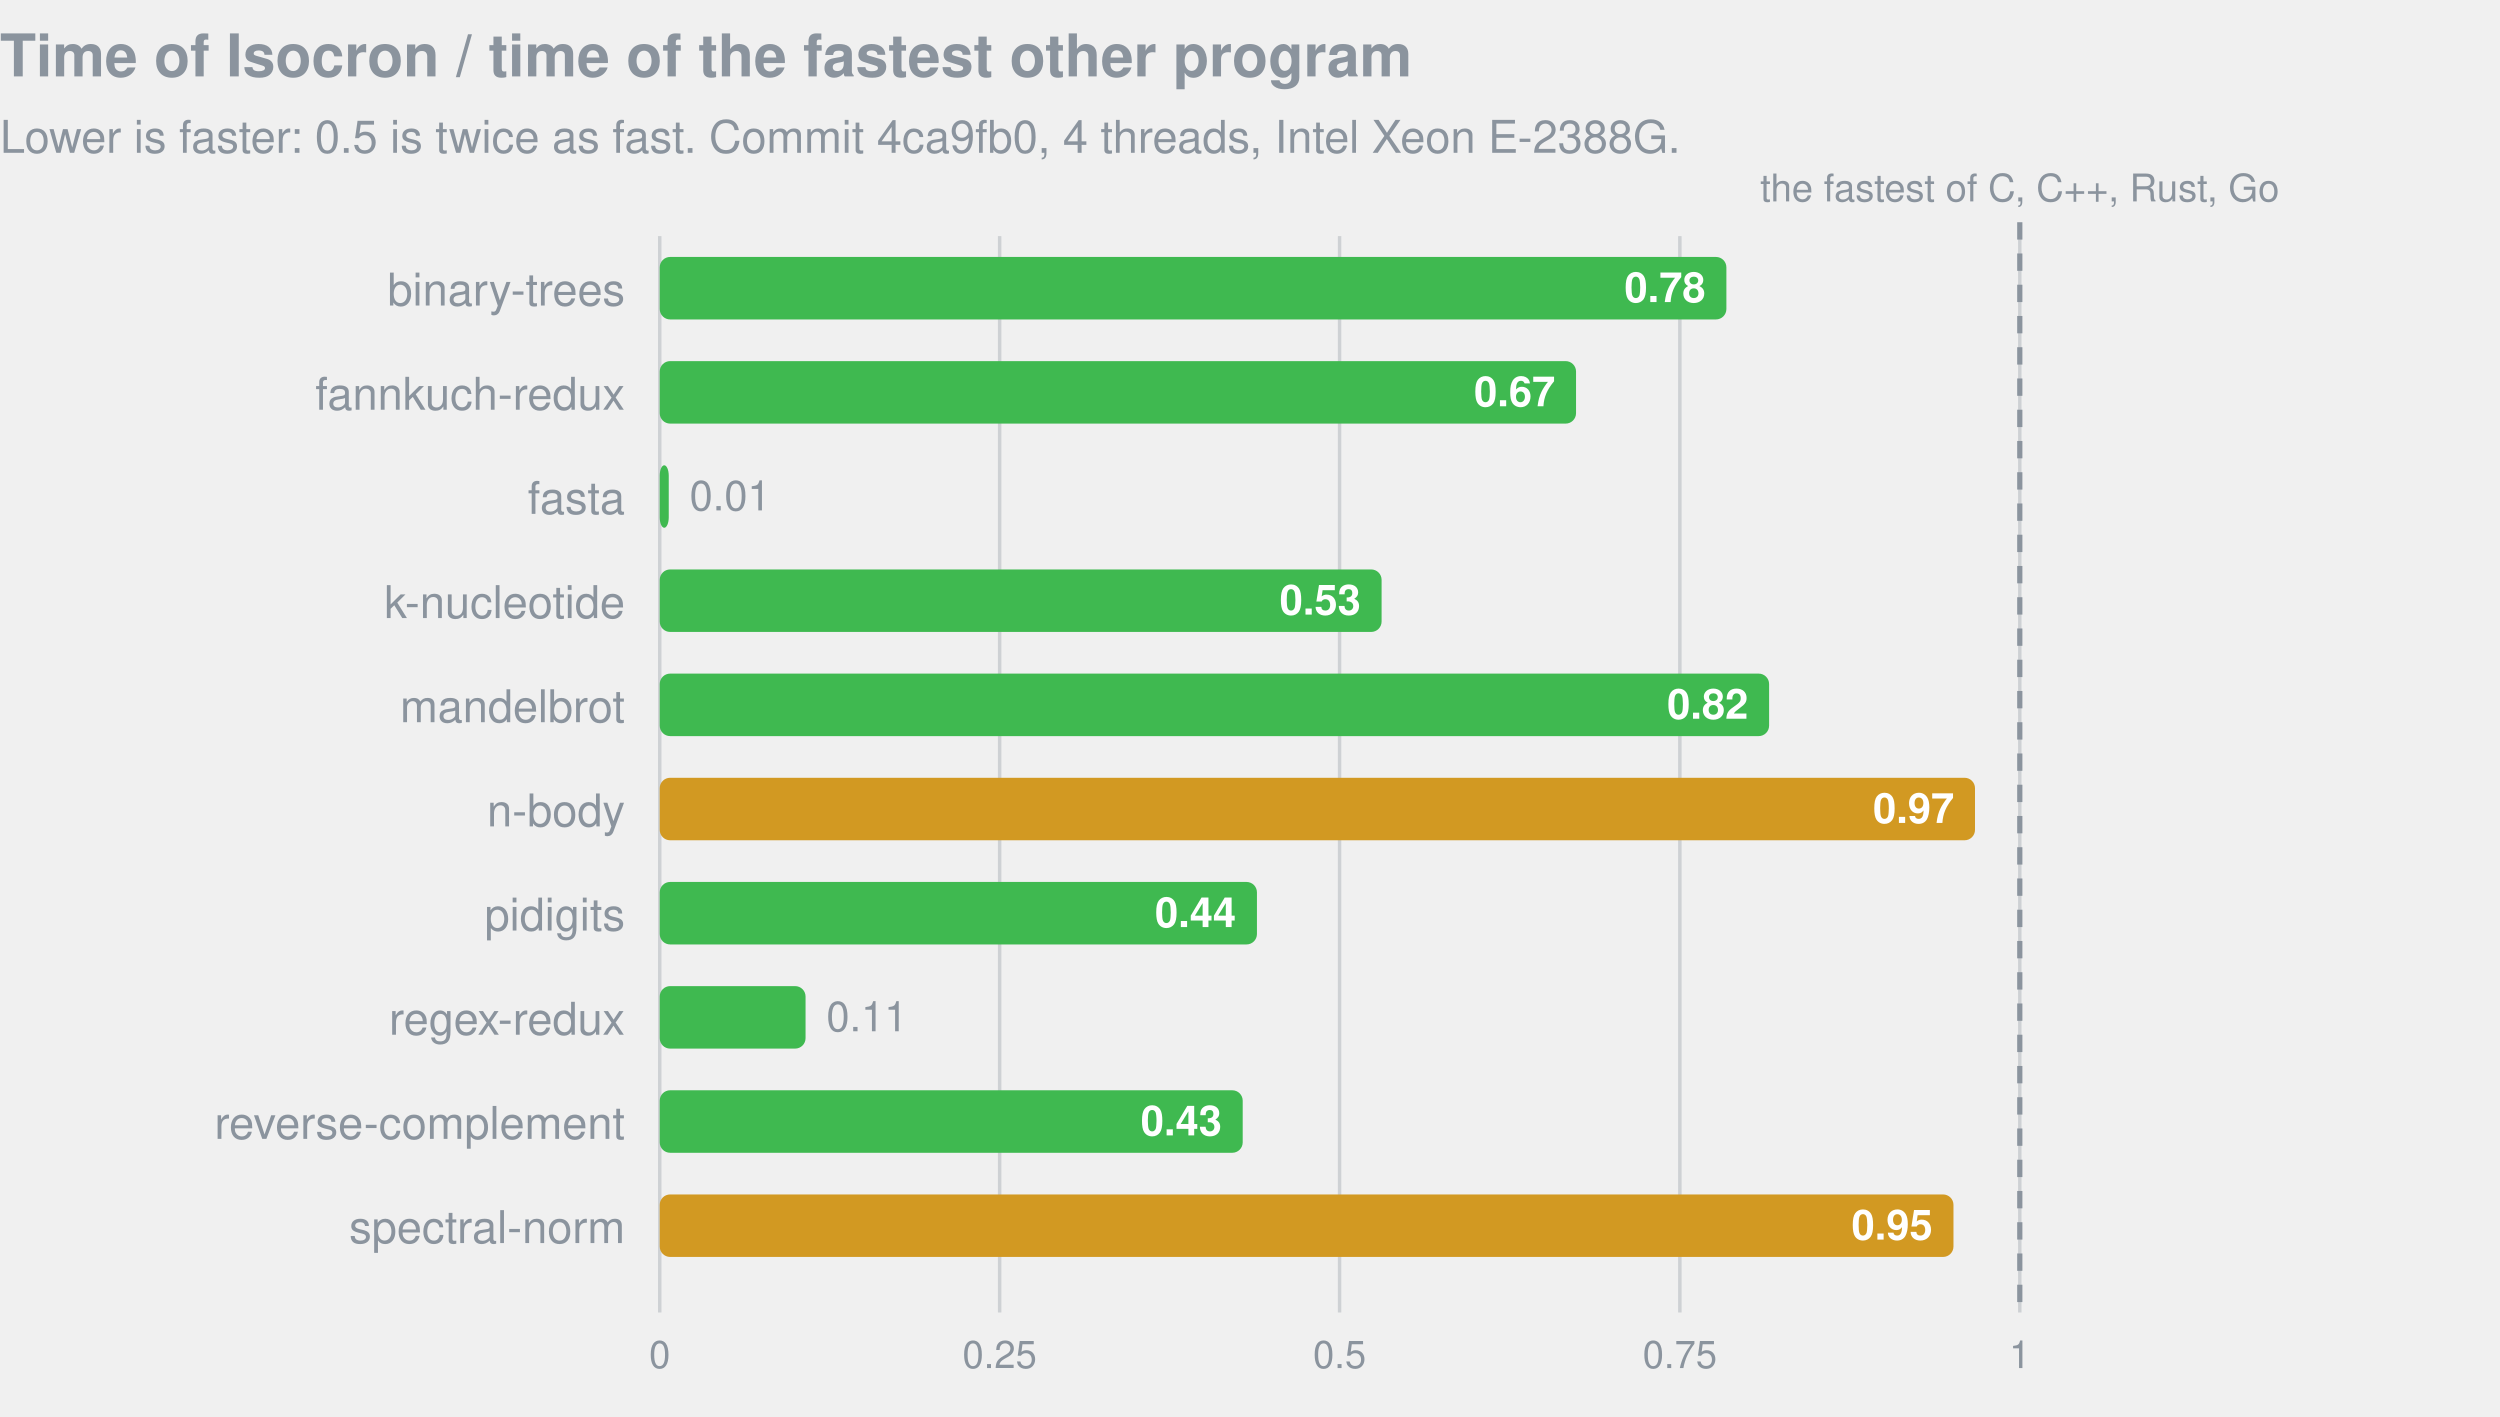
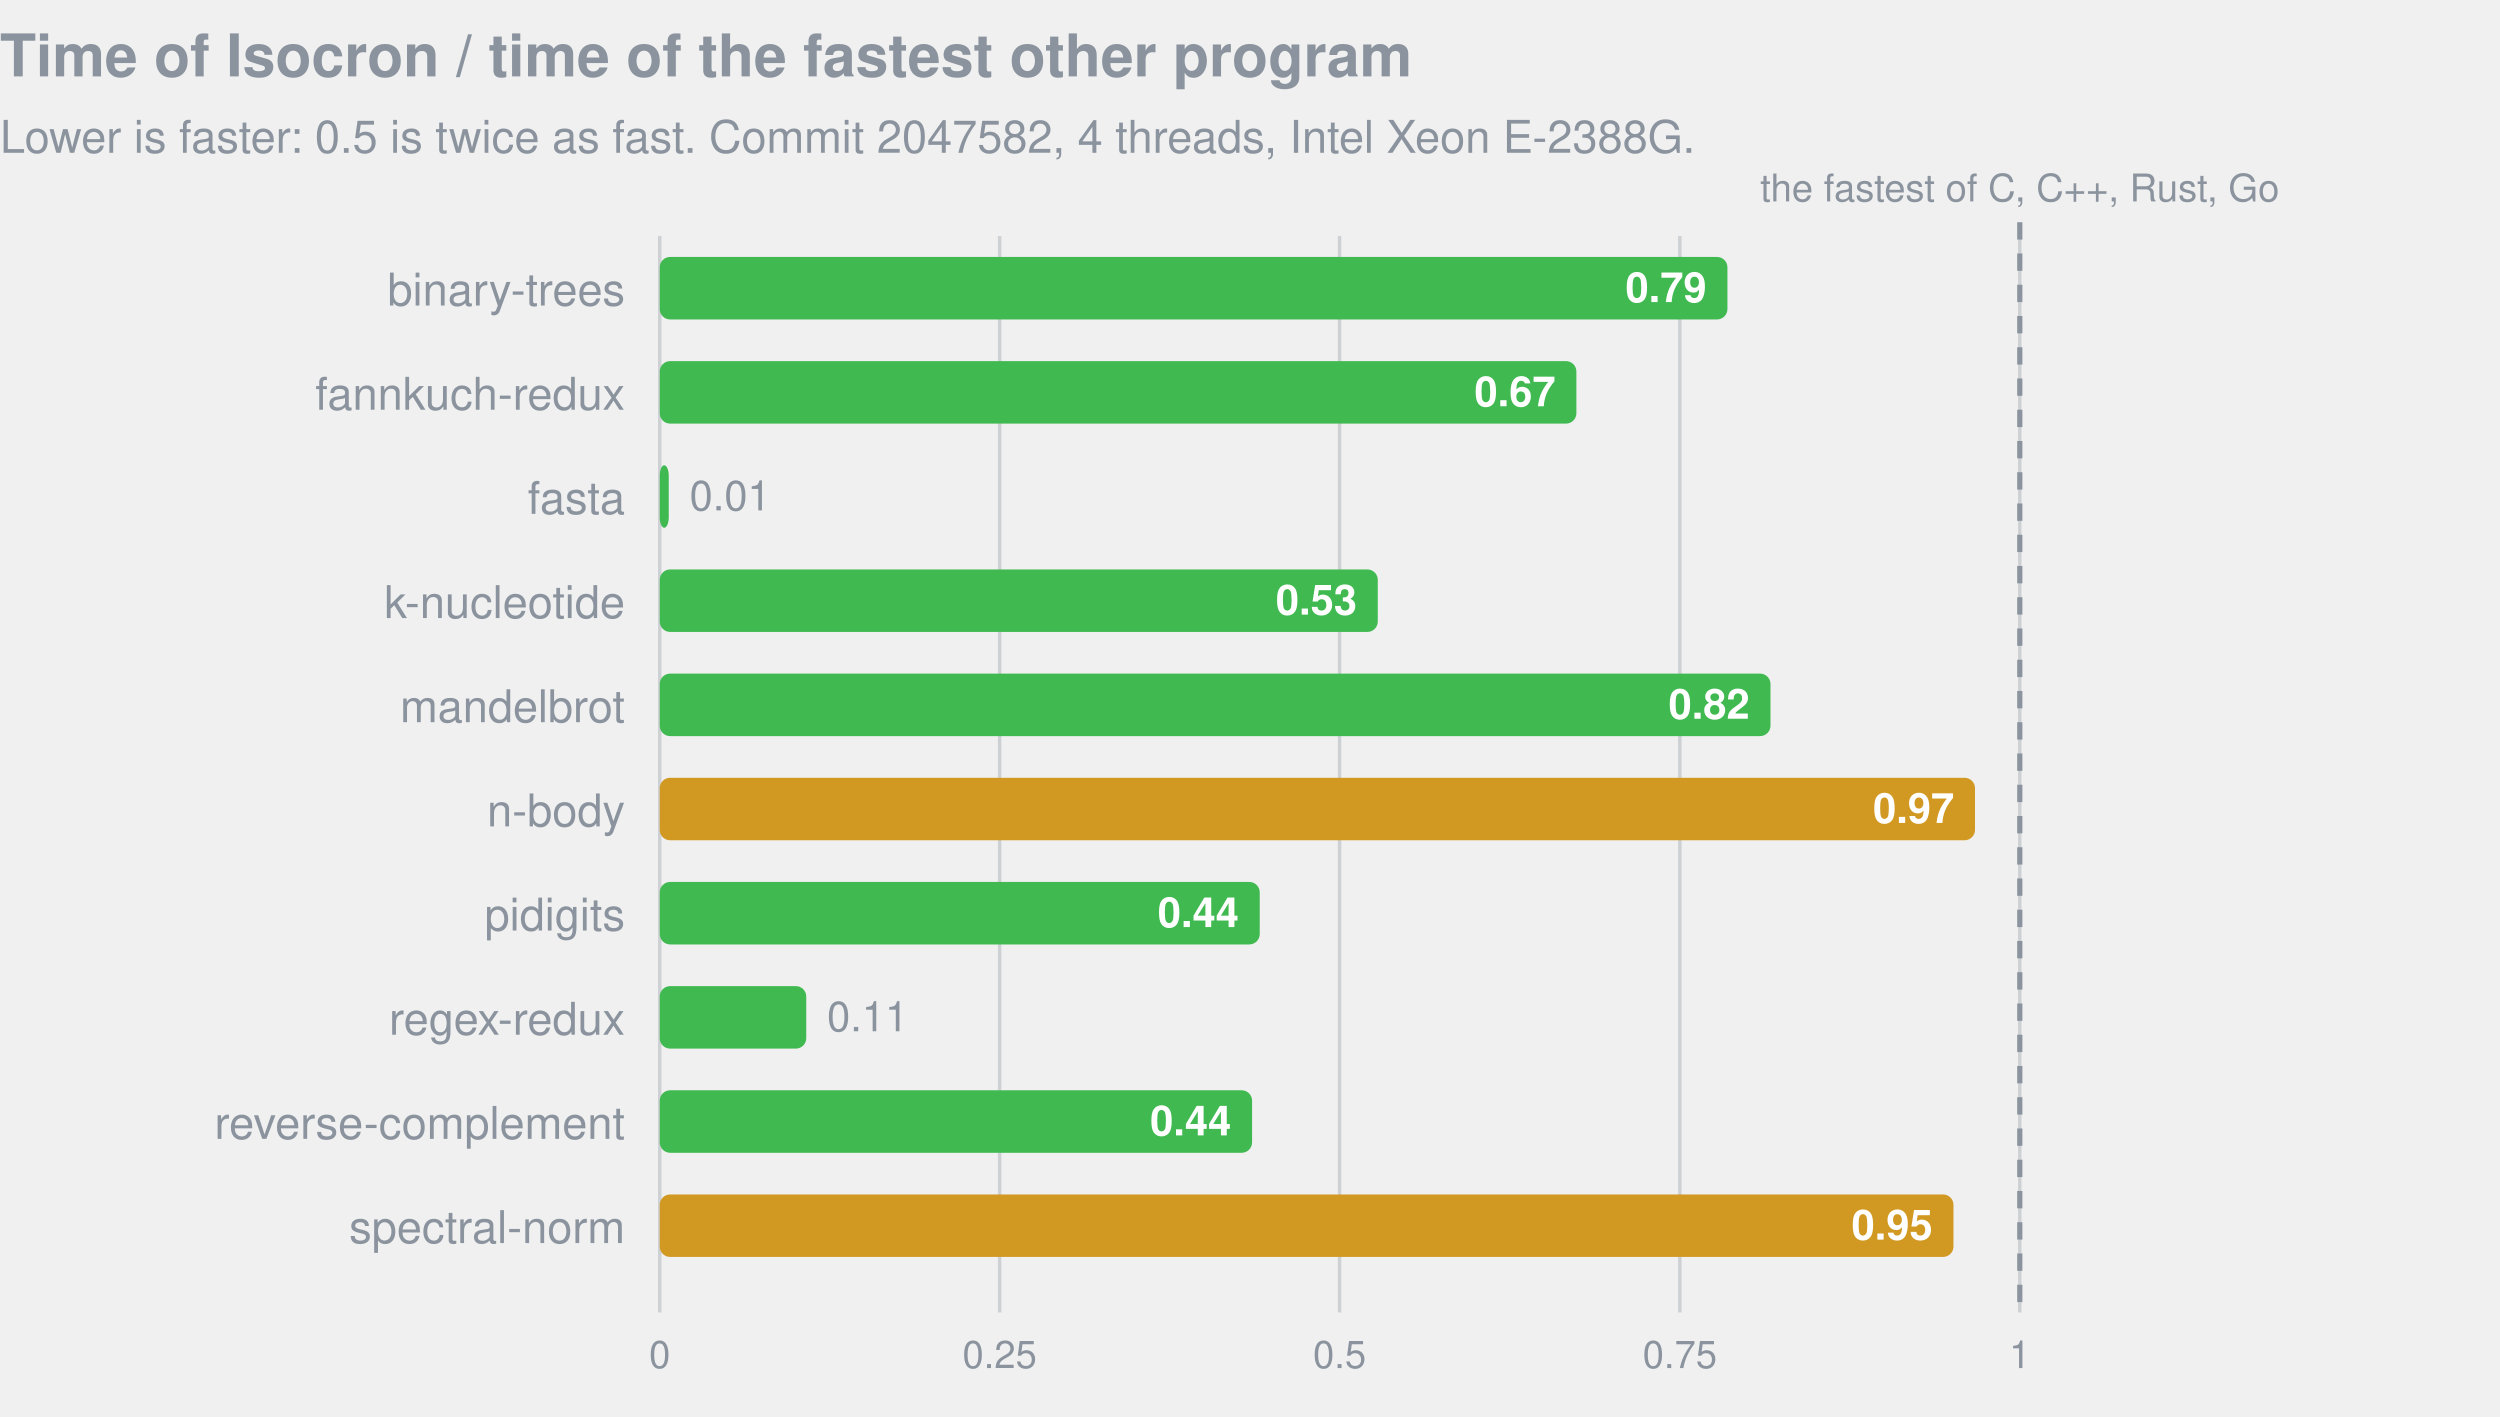
<svg xmlns="http://www.w3.org/2000/svg" width="720" height="408" viewBox="0 0 720 408" font-family="-apple-system, Segoe UI, Helvetica, Arial, sans-serif">
  <text x="0" y="22" font-size="17" font-weight="600" fill="#8b949e">Time of Isocron / time of the fastest other program</text>
-   <text x="0" y="44" font-size="13" fill="#8b949e">Lower is faster: 0.5 is twice as fast. Commit 4ca9fb0, 4 threads, Intel Xeon E-2388G.</text>
+   <text x="0" y="44" font-size="13" fill="#8b949e">Lower is faster: 0.5 is twice as fast. Commit 2047582, 4 threads, Intel Xeon E-2388G.</text>
  <line x1="190.0" y1="68" x2="190.0" y2="378" stroke="#8b949e55" />
  <text x="190.0" y="394" font-size="11" fill="#8b949e" text-anchor="middle">0</text>
  <line x1="287.9" y1="68" x2="287.9" y2="378" stroke="#8b949e55" />
  <text x="287.9" y="394" font-size="11" fill="#8b949e" text-anchor="middle">0.25</text>
  <line x1="385.8" y1="68" x2="385.8" y2="378" stroke="#8b949e55" />
  <text x="385.8" y="394" font-size="11" fill="#8b949e" text-anchor="middle">0.5</text>
  <line x1="483.8" y1="68" x2="483.8" y2="378" stroke="#8b949e55" />
  <text x="483.8" y="394" font-size="11" fill="#8b949e" text-anchor="middle">0.75</text>
  <line x1="581.7" y1="68" x2="581.7" y2="378" stroke="#8b949e55" />
  <text x="581.7" y="394" font-size="11" fill="#8b949e" text-anchor="middle">1</text>
  <text x="180" y="88" font-size="13" fill="#8b949e" text-anchor="end">binary-trees</text>
-   <rect x="190" y="74" width="307.2" height="18" rx="3" fill="#3fb950" />
-   <text x="491.2" y="87" font-size="12" font-weight="600" fill="#ffffff" text-anchor="end">0.78</text>
+   <rect x="190" y="74" width="307.5" height="18" rx="3" fill="#3fb950" />
+   <text x="491.5" y="87" font-size="12" font-weight="600" fill="#ffffff" text-anchor="end">0.79</text>
  <text x="180" y="118" font-size="13" fill="#8b949e" text-anchor="end">fannkuch-redux</text>
-   <rect x="190" y="104" width="263.9" height="18" rx="3" fill="#3fb950" />
-   <text x="447.9" y="117" font-size="12" font-weight="600" fill="#ffffff" text-anchor="end">0.67</text>
+   <rect x="190" y="104" width="264.0" height="18" rx="3" fill="#3fb950" />
+   <text x="448.0" y="117" font-size="12" font-weight="600" fill="#ffffff" text-anchor="end">0.67</text>
  <text x="180" y="148" font-size="13" fill="#8b949e" text-anchor="end">fasta</text>
  <rect x="190" y="134" width="2.6" height="18" rx="3" fill="#3fb950" />
  <text x="198.6" y="147" font-size="12" fill="#8b949e">0.01</text>
  <text x="180" y="178" font-size="13" fill="#8b949e" text-anchor="end">k-nucleotide</text>
-   <rect x="190" y="164" width="207.9" height="18" rx="3" fill="#3fb950" />
-   <text x="391.9" y="177" font-size="12" font-weight="600" fill="#ffffff" text-anchor="end">0.53</text>
+   <rect x="190" y="164" width="206.8" height="18" rx="3" fill="#3fb950" />
+   <text x="390.8" y="177" font-size="12" font-weight="600" fill="#ffffff" text-anchor="end">0.53</text>
  <text x="180" y="208" font-size="13" fill="#8b949e" text-anchor="end">mandelbrot</text>
-   <rect x="190" y="194" width="319.5" height="18" rx="3" fill="#3fb950" />
-   <text x="503.5" y="207" font-size="12" font-weight="600" fill="#ffffff" text-anchor="end">0.82</text>
+   <rect x="190" y="194" width="319.9" height="18" rx="3" fill="#3fb950" />
+   <text x="503.9" y="207" font-size="12" font-weight="600" fill="#ffffff" text-anchor="end">0.82</text>
  <text x="180" y="238" font-size="13" fill="#8b949e" text-anchor="end">n-body</text>
  <rect x="190" y="224" width="378.8" height="18" rx="3" fill="#d29922" />
  <text x="562.8" y="237" font-size="12" font-weight="600" fill="#ffffff" text-anchor="end">0.97</text>
  <text x="180" y="268" font-size="13" fill="#8b949e" text-anchor="end">pidigits</text>
-   <rect x="190" y="254" width="172.0" height="18" rx="3" fill="#3fb950" />
-   <text x="356.0" y="267" font-size="12" font-weight="600" fill="#ffffff" text-anchor="end">0.44</text>
+   <rect x="190" y="254" width="172.8" height="18" rx="3" fill="#3fb950" />
+   <text x="356.8" y="267" font-size="12" font-weight="600" fill="#ffffff" text-anchor="end">0.44</text>
  <text x="180" y="298" font-size="13" fill="#8b949e" text-anchor="end">regex-redux</text>
-   <rect x="190" y="284" width="42.0" height="18" rx="3" fill="#3fb950" />
-   <text x="238.0" y="297" font-size="12" fill="#8b949e">0.11</text>
+   <rect x="190" y="284" width="42.2" height="18" rx="3" fill="#3fb950" />
+   <text x="238.2" y="297" font-size="12" fill="#8b949e">0.11</text>
  <text x="180" y="328" font-size="13" fill="#8b949e" text-anchor="end">reverse-complement</text>
-   <rect x="190" y="314" width="167.9" height="18" rx="3" fill="#3fb950" />
-   <text x="351.9" y="327" font-size="12" font-weight="600" fill="#ffffff" text-anchor="end">0.43</text>
+   <rect x="190" y="314" width="170.6" height="18" rx="3" fill="#3fb950" />
+   <text x="354.6" y="327" font-size="12" font-weight="600" fill="#ffffff" text-anchor="end">0.44</text>
  <text x="180" y="358" font-size="13" fill="#8b949e" text-anchor="end">spectral-norm</text>
  <rect x="190" y="344" width="372.6" height="18" rx="3" fill="#d29922" />
  <text x="556.6" y="357" font-size="12" font-weight="600" fill="#ffffff" text-anchor="end">0.95</text>
  <line x1="581.7" y1="64" x2="581.7" y2="378" stroke="#8b949e" stroke-width="1.5" stroke-dasharray="5 4" />
  <text x="581.7" y="58" font-size="11" fill="#8b949e" text-anchor="middle">the fastest of C, C++, Rust, Go</text>
</svg>
